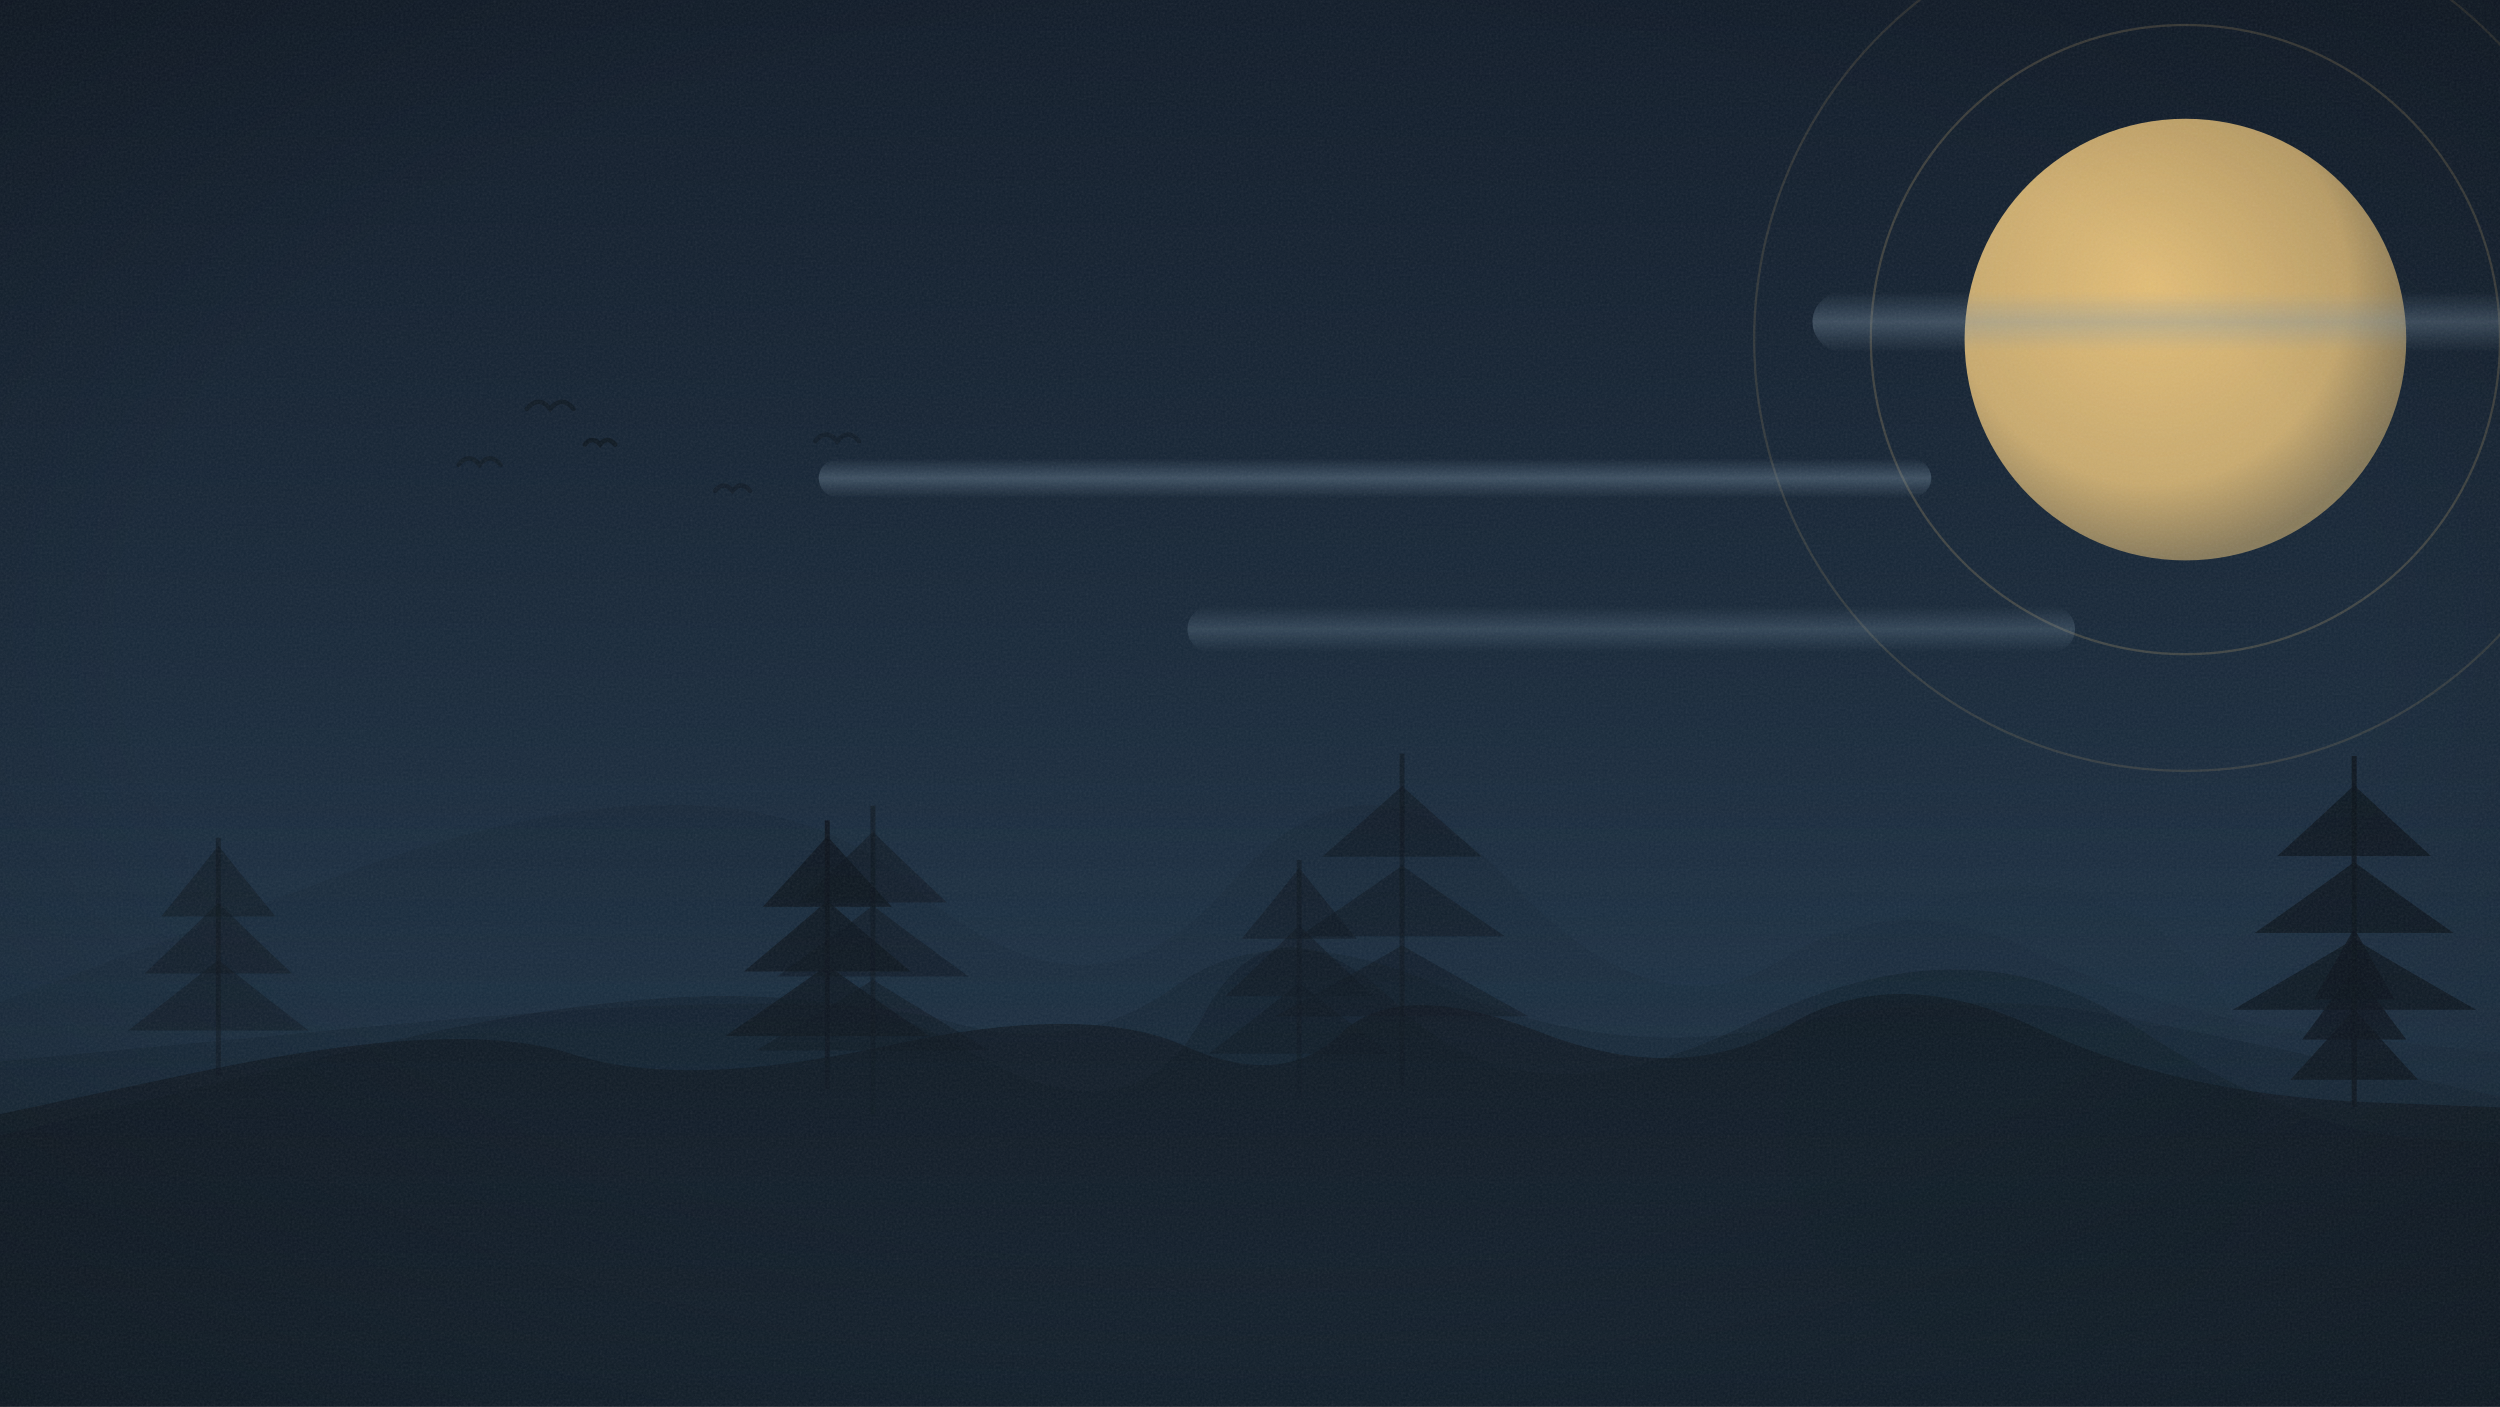
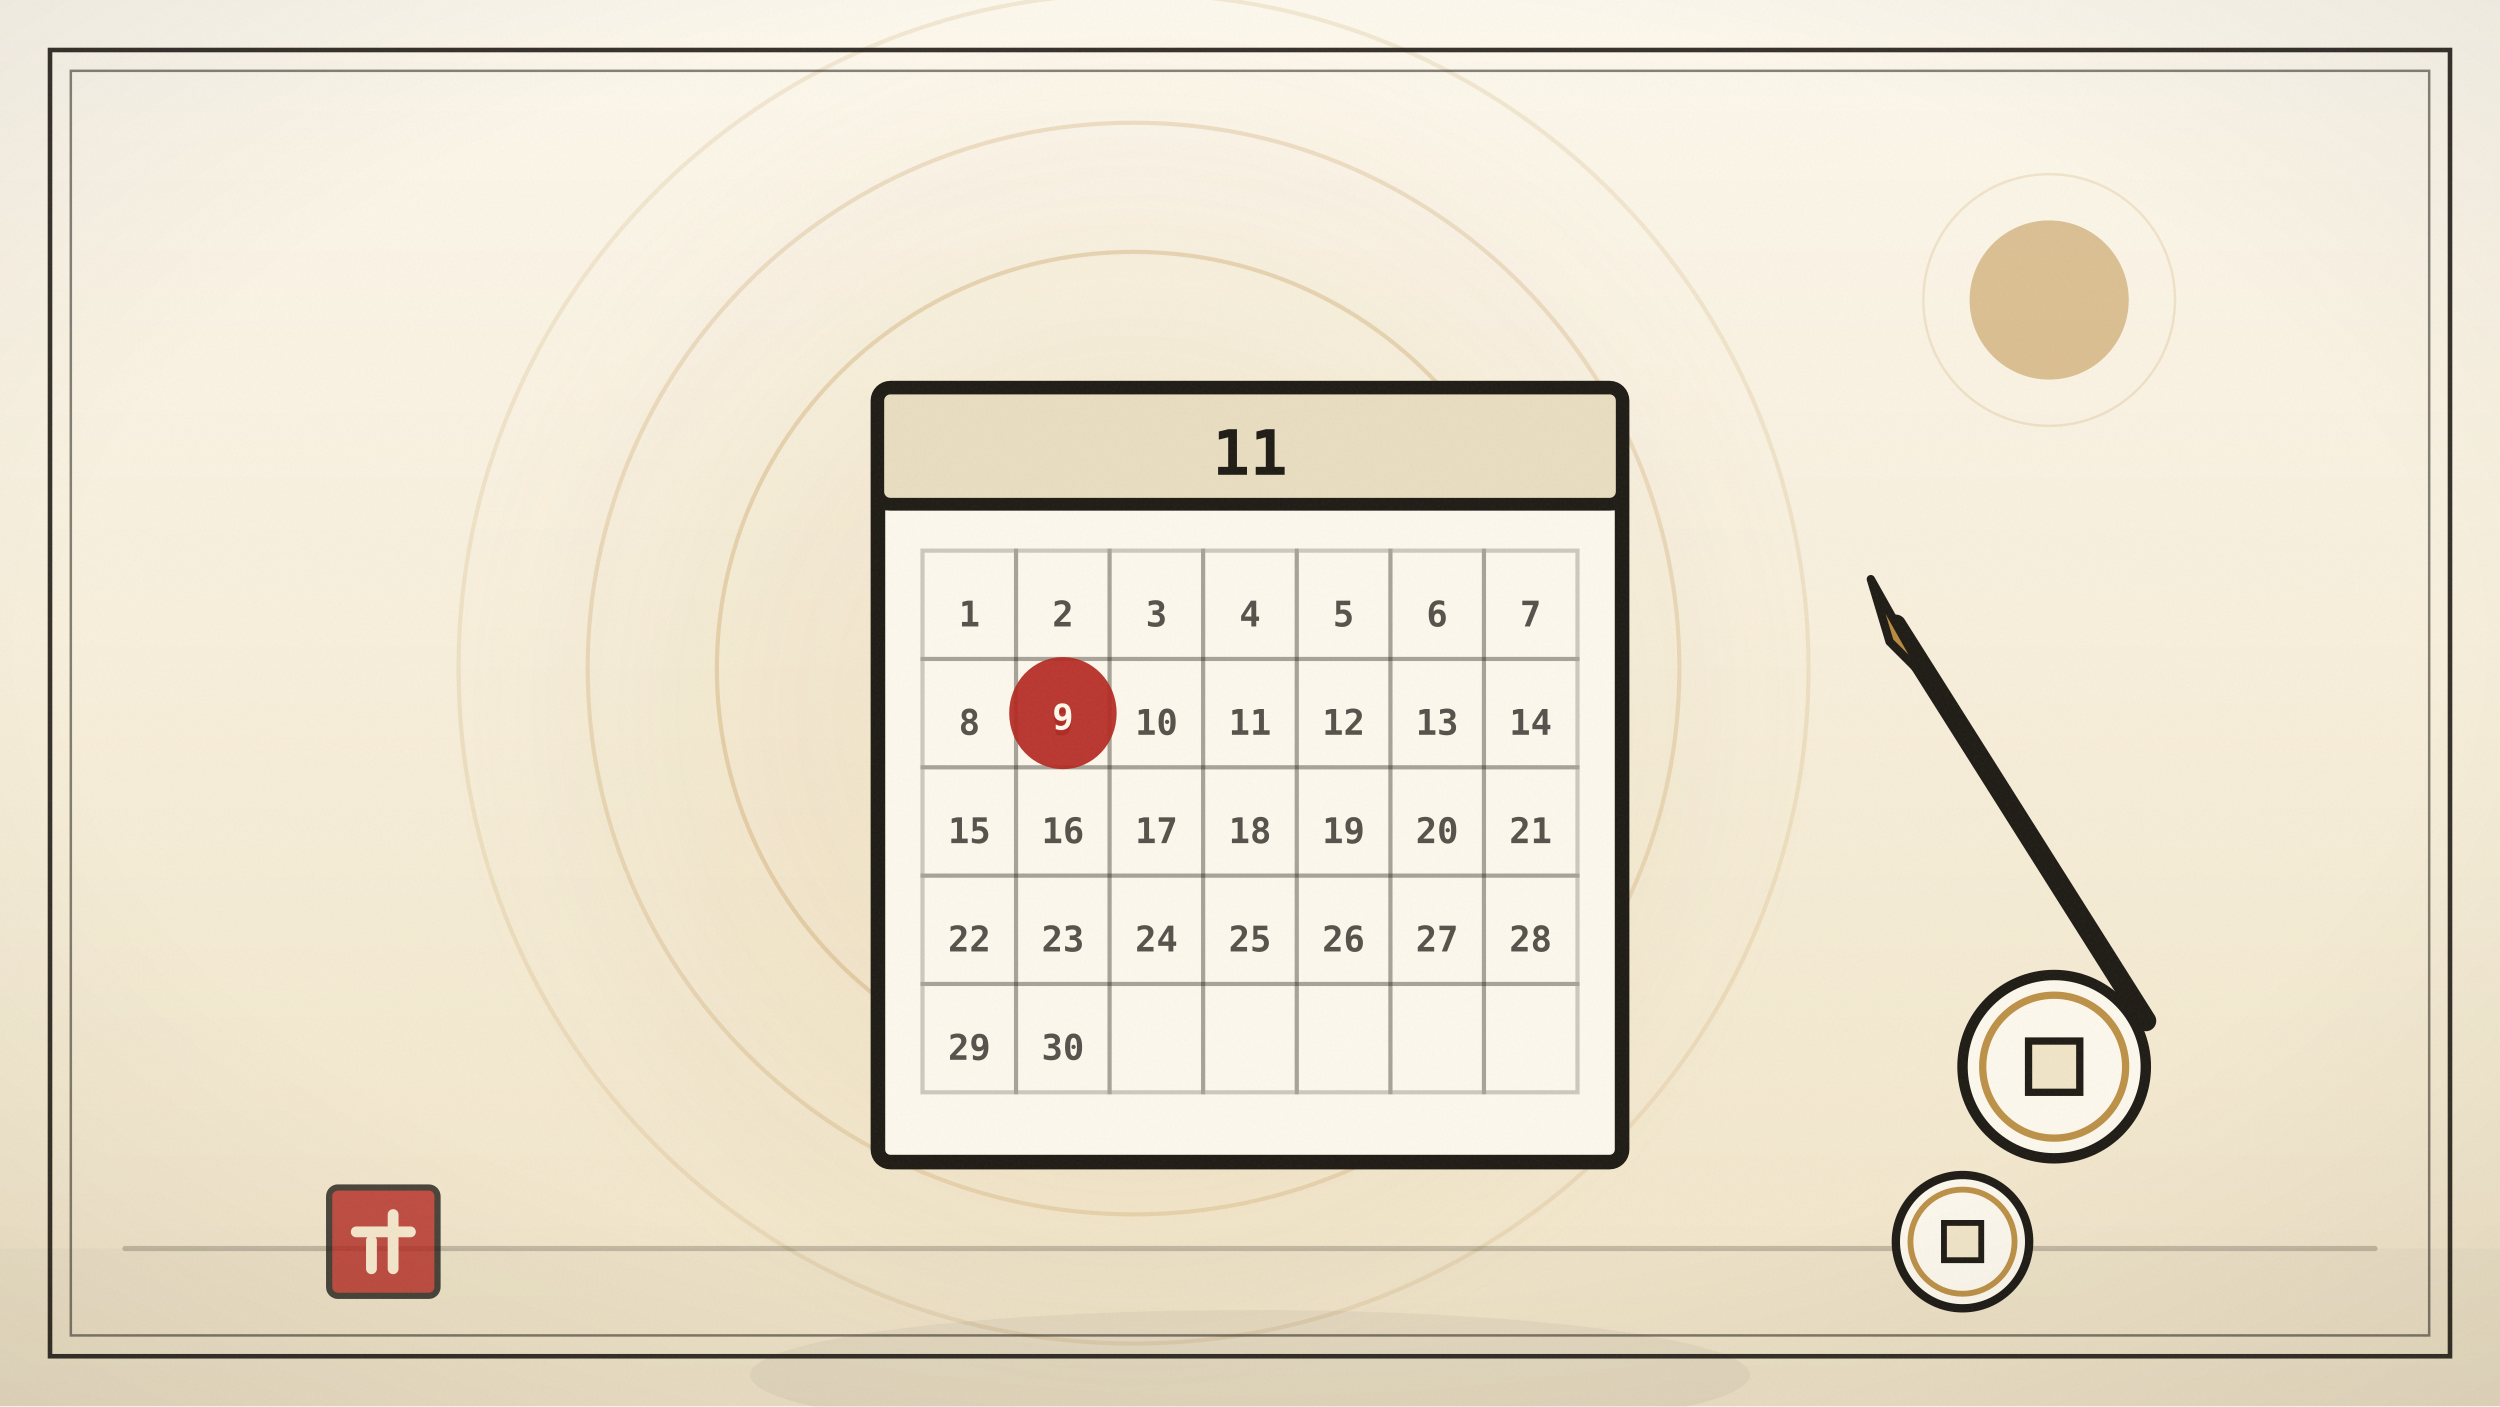
- <svg xmlns="http://www.w3.org/2000/svg" viewBox="0 0 1200 675" width="1200" height="675" role="img" aria-label="정운타임즈 동양풍 일러스트">
+ <svg xmlns="http://www.w3.org/2000/svg" viewBox="0 0 1200 675" width="1200" height="675" role="img" aria-label="정운타임즈 일러스트 · today">
  <defs>
-     <linearGradient id="sky91807" x1="0" y1="0" x2="0" y2="1">
-       <stop offset="0" stop-color="#101b29" />
-       <stop offset="1" stop-color="#20374c" />
+     <linearGradient id="paper91807" x1="0" y1="0" x2="0" y2="1">
+       <stop offset="0" stop-color="#fdf8ec" />
+       <stop offset="1" stop-color="#f1e4c7" />
    </linearGradient>
-     <radialGradient id="disc91807" cx="0.42" cy="0.38" r="0.62">
-       <stop offset="0" stop-color="#e6c078" stop-opacity="0.98" />
-       <stop offset="0.72" stop-color="#e6c078" stop-opacity="0.86" />
-       <stop offset="1" stop-color="#e6c078" stop-opacity="0.55" />
+     <radialGradient id="wash91807" cx="0.5" cy="0.5" r="0.5">
+       <stop offset="0" stop-color="#b98a3e" stop-opacity="0.16" />
+       <stop offset="0.62" stop-color="#b98a3e" stop-opacity="0.07" />
+       <stop offset="1" stop-color="#b98a3e" stop-opacity="0" />
    </radialGradient>
-     <linearGradient id="mist91807" x1="0" y1="0" x2="0" y2="1">
-       <stop offset="0" stop-color="#7f97ab" stop-opacity="0" />
-       <stop offset="0.5" stop-color="#7f97ab" stop-opacity="0.38" />
-       <stop offset="1" stop-color="#7f97ab" stop-opacity="0" />
+     <linearGradient id="fade91807" x1="0" y1="0" x2="0" y2="1">
+       <stop offset="0" stop-color="#f1e4c7" stop-opacity="0" />
+       <stop offset="1" stop-color="#1e1a14" stop-opacity="0.10" />
    </linearGradient>
-     <linearGradient id="fade91807" x1="0" y1="0" x2="0" y2="1">
-       <stop offset="0" stop-color="#20374c" stop-opacity="0" />
-       <stop offset="1" stop-color="#20374c" stop-opacity="0.3" />
-     </linearGradient>
-     <radialGradient id="vig91807" cx="0.5" cy="0.45" r="0.8">
-       <stop offset="0.55" stop-color="#000" stop-opacity="0" />
-       <stop offset="1" stop-color="#000" stop-opacity="0.32" />
+     <radialGradient id="vig91807" cx="0.5" cy="0.46" r="0.78">
+       <stop offset="0.6" stop-color="#000" stop-opacity="0" />
+       <stop offset="1" stop-color="#000" stop-opacity="0.08" />
    </radialGradient>
    <filter id="grain91807" x="0" y="0" width="100%" height="100%">
-       <feTurbulence type="fractalNoise" baseFrequency="0.9" numOctaves="2" stitchTiles="stitch" />
+       <feTurbulence type="fractalNoise" baseFrequency="0.85" numOctaves="2" stitchTiles="stitch" />
      <feColorMatrix type="saturate" values="0" />
    </filter>
  </defs>
-   <rect width="1200" height="675" fill="url(#sky91807)" />
-   <g>
-     <circle cx="1049" cy="163" r="207" fill="none" stroke="#e6c078" stroke-width="1.1" opacity="0.14" />
-     <circle cx="1049" cy="163" r="151" fill="none" stroke="#e6c078" stroke-width="1.1" opacity="0.2" />
-     <circle cx="1049" cy="163" r="106" fill="url(#disc91807)" />
+   <rect width="1200" height="675" fill="url(#paper91807)" />
+   <circle cx="544.1" cy="340.9" r="328.4" fill="url(#wash91807)" opacity="0.85" />
+   <circle cx="544.1" cy="320.9" r="200.0" fill="none" stroke="#b98a3e" stroke-width="2" opacity="0.28" />
+   <circle cx="544.1" cy="320.9" r="262.0" fill="none" stroke="#b98a3e" stroke-width="2" opacity="0.22" />
+   <circle cx="544.1" cy="320.9" r="324.0" fill="none" stroke="#b98a3e" stroke-width="2" opacity="0.16" />
+   <line x1="60.0" y1="599.3" x2="1140.0" y2="599.3" stroke="#1e1a14" stroke-width="2.5" stroke-linecap="round" opacity="0.22" />
+   <rect x="0.0" y="599.3" width="1200.0" height="75.7" rx="0.0" fill="#1e1a14" stroke="ink" stroke-width="6" opacity="0.03" />
+   <circle cx="983.6" cy="144.0" r="37.7" fill="#b98a3e" stroke="#b98a3e" stroke-width="1" opacity="0.5" />
+   <circle cx="983.6" cy="144.0" r="60.4" fill="none" stroke="#b98a3e" stroke-width="1.2" opacity="0.18" />
+   <ellipse cx="600.0" cy="660.0" rx="240.0" ry="31.2" fill="#1e1a14" stroke="none" stroke-width="0" opacity="0.05" />
+   <rect x="421.4" y="186.3" width="357.2" height="371.5" rx="6.0" fill="#fdf8ec" stroke="#1e1a14" stroke-width="7" />
+   <rect x="421.4" y="186.3" width="357.2" height="55.7" rx="6.0" fill="#e9ddc0" stroke="#1e1a14" stroke-width="6" />
+   <line x1="421.4" y1="242.0" x2="778.6" y2="242.0" stroke="#1e1a14" stroke-width="6" stroke-linecap="round" />
+   <text x="600.0" y="227.9" font-family="monospace" font-size="30" font-weight="800" text-anchor="middle" fill="#1e1a14">11</text>
+   <rect x="442.8" y="264.3" width="44.9" height="52.0" rx="0.0" fill="none" stroke="#1e1a14" stroke-width="2" opacity="0.22" />
+   <text x="465.3" y="300.7" font-family="monospace" font-size="17" font-weight="600" text-anchor="middle" fill="#1e1a14" opacity="0.75">1</text>
+   <rect x="487.7" y="264.3" width="44.9" height="52.0" rx="0.0" fill="none" stroke="#1e1a14" stroke-width="2" opacity="0.22" />
+   <text x="510.2" y="300.7" font-family="monospace" font-size="17" font-weight="600" text-anchor="middle" fill="#1e1a14" opacity="0.75">2</text>
+   <rect x="532.6" y="264.3" width="44.9" height="52.0" rx="0.0" fill="none" stroke="#1e1a14" stroke-width="2" opacity="0.22" />
+   <text x="555.1" y="300.7" font-family="monospace" font-size="17" font-weight="600" text-anchor="middle" fill="#1e1a14" opacity="0.75">3</text>
+   <rect x="577.5" y="264.3" width="44.9" height="52.0" rx="0.0" fill="none" stroke="#1e1a14" stroke-width="2" opacity="0.22" />
+   <text x="600.0" y="300.7" font-family="monospace" font-size="17" font-weight="600" text-anchor="middle" fill="#1e1a14" opacity="0.75">4</text>
+   <rect x="622.5" y="264.3" width="44.9" height="52.0" rx="0.0" fill="none" stroke="#1e1a14" stroke-width="2" opacity="0.22" />
+   <text x="644.9" y="300.7" font-family="monospace" font-size="17" font-weight="600" text-anchor="middle" fill="#1e1a14" opacity="0.75">5</text>
+   <rect x="667.4" y="264.3" width="44.9" height="52.0" rx="0.0" fill="none" stroke="#1e1a14" stroke-width="2" opacity="0.22" />
+   <text x="689.8" y="300.7" font-family="monospace" font-size="17" font-weight="600" text-anchor="middle" fill="#1e1a14" opacity="0.75">6</text>
+   <rect x="712.3" y="264.3" width="44.9" height="52.0" rx="0.0" fill="none" stroke="#1e1a14" stroke-width="2" opacity="0.22" />
+   <text x="734.7" y="300.7" font-family="monospace" font-size="17" font-weight="600" text-anchor="middle" fill="#1e1a14" opacity="0.75">7</text>
+   <rect x="442.8" y="316.3" width="44.9" height="52.0" rx="0.0" fill="none" stroke="#1e1a14" stroke-width="2" opacity="0.22" />
+   <text x="465.3" y="352.7" font-family="monospace" font-size="17" font-weight="600" text-anchor="middle" fill="#1e1a14" opacity="0.75">8</text>
+   <rect x="487.7" y="316.3" width="44.9" height="52.0" rx="0.0" fill="none" stroke="#1e1a14" stroke-width="2" opacity="0.22" />
+   <text x="510.2" y="352.7" font-family="monospace" font-size="17" font-weight="600" text-anchor="middle" fill="#1e1a14" opacity="0.75">9</text>
+   <rect x="532.6" y="316.3" width="44.9" height="52.0" rx="0.0" fill="none" stroke="#1e1a14" stroke-width="2" opacity="0.22" />
+   <text x="555.1" y="352.7" font-family="monospace" font-size="17" font-weight="600" text-anchor="middle" fill="#1e1a14" opacity="0.75">10</text>
+   <rect x="577.5" y="316.3" width="44.9" height="52.0" rx="0.0" fill="none" stroke="#1e1a14" stroke-width="2" opacity="0.22" />
+   <text x="600.0" y="352.7" font-family="monospace" font-size="17" font-weight="600" text-anchor="middle" fill="#1e1a14" opacity="0.75">11</text>
+   <rect x="622.5" y="316.3" width="44.9" height="52.0" rx="0.0" fill="none" stroke="#1e1a14" stroke-width="2" opacity="0.22" />
+   <text x="644.9" y="352.7" font-family="monospace" font-size="17" font-weight="600" text-anchor="middle" fill="#1e1a14" opacity="0.75">12</text>
+   <rect x="667.4" y="316.3" width="44.9" height="52.0" rx="0.0" fill="none" stroke="#1e1a14" stroke-width="2" opacity="0.22" />
+   <text x="689.8" y="352.7" font-family="monospace" font-size="17" font-weight="600" text-anchor="middle" fill="#1e1a14" opacity="0.75">13</text>
+   <rect x="712.3" y="316.3" width="44.9" height="52.0" rx="0.0" fill="none" stroke="#1e1a14" stroke-width="2" opacity="0.22" />
+   <text x="734.7" y="352.7" font-family="monospace" font-size="17" font-weight="600" text-anchor="middle" fill="#1e1a14" opacity="0.75">14</text>
+   <rect x="442.8" y="368.3" width="44.9" height="52.0" rx="0.0" fill="none" stroke="#1e1a14" stroke-width="2" opacity="0.22" />
+   <text x="465.3" y="404.7" font-family="monospace" font-size="17" font-weight="600" text-anchor="middle" fill="#1e1a14" opacity="0.75">15</text>
+   <rect x="487.7" y="368.3" width="44.9" height="52.0" rx="0.0" fill="none" stroke="#1e1a14" stroke-width="2" opacity="0.22" />
+   <text x="510.2" y="404.7" font-family="monospace" font-size="17" font-weight="600" text-anchor="middle" fill="#1e1a14" opacity="0.75">16</text>
+   <rect x="532.6" y="368.3" width="44.9" height="52.0" rx="0.0" fill="none" stroke="#1e1a14" stroke-width="2" opacity="0.22" />
+   <text x="555.1" y="404.7" font-family="monospace" font-size="17" font-weight="600" text-anchor="middle" fill="#1e1a14" opacity="0.75">17</text>
+   <rect x="577.5" y="368.3" width="44.9" height="52.0" rx="0.0" fill="none" stroke="#1e1a14" stroke-width="2" opacity="0.22" />
+   <text x="600.0" y="404.7" font-family="monospace" font-size="17" font-weight="600" text-anchor="middle" fill="#1e1a14" opacity="0.75">18</text>
+   <rect x="622.5" y="368.3" width="44.9" height="52.0" rx="0.0" fill="none" stroke="#1e1a14" stroke-width="2" opacity="0.22" />
+   <text x="644.9" y="404.7" font-family="monospace" font-size="17" font-weight="600" text-anchor="middle" fill="#1e1a14" opacity="0.75">19</text>
+   <rect x="667.4" y="368.3" width="44.9" height="52.0" rx="0.0" fill="none" stroke="#1e1a14" stroke-width="2" opacity="0.22" />
+   <text x="689.8" y="404.7" font-family="monospace" font-size="17" font-weight="600" text-anchor="middle" fill="#1e1a14" opacity="0.75">20</text>
+   <rect x="712.3" y="368.3" width="44.9" height="52.0" rx="0.0" fill="none" stroke="#1e1a14" stroke-width="2" opacity="0.22" />
+   <text x="734.7" y="404.7" font-family="monospace" font-size="17" font-weight="600" text-anchor="middle" fill="#1e1a14" opacity="0.75">21</text>
+   <rect x="442.8" y="420.3" width="44.9" height="52.0" rx="0.0" fill="none" stroke="#1e1a14" stroke-width="2" opacity="0.22" />
+   <text x="465.3" y="456.7" font-family="monospace" font-size="17" font-weight="600" text-anchor="middle" fill="#1e1a14" opacity="0.75">22</text>
+   <rect x="487.7" y="420.3" width="44.9" height="52.0" rx="0.0" fill="none" stroke="#1e1a14" stroke-width="2" opacity="0.22" />
+   <text x="510.2" y="456.7" font-family="monospace" font-size="17" font-weight="600" text-anchor="middle" fill="#1e1a14" opacity="0.75">23</text>
+   <rect x="532.6" y="420.3" width="44.9" height="52.0" rx="0.0" fill="none" stroke="#1e1a14" stroke-width="2" opacity="0.22" />
+   <text x="555.1" y="456.7" font-family="monospace" font-size="17" font-weight="600" text-anchor="middle" fill="#1e1a14" opacity="0.75">24</text>
+   <rect x="577.5" y="420.3" width="44.9" height="52.0" rx="0.0" fill="none" stroke="#1e1a14" stroke-width="2" opacity="0.22" />
+   <text x="600.0" y="456.7" font-family="monospace" font-size="17" font-weight="600" text-anchor="middle" fill="#1e1a14" opacity="0.75">25</text>
+   <rect x="622.5" y="420.3" width="44.9" height="52.0" rx="0.0" fill="none" stroke="#1e1a14" stroke-width="2" opacity="0.22" />
+   <text x="644.9" y="456.7" font-family="monospace" font-size="17" font-weight="600" text-anchor="middle" fill="#1e1a14" opacity="0.75">26</text>
+   <rect x="667.4" y="420.3" width="44.9" height="52.0" rx="0.0" fill="none" stroke="#1e1a14" stroke-width="2" opacity="0.22" />
+   <text x="689.8" y="456.7" font-family="monospace" font-size="17" font-weight="600" text-anchor="middle" fill="#1e1a14" opacity="0.75">27</text>
+   <rect x="712.3" y="420.3" width="44.9" height="52.0" rx="0.0" fill="none" stroke="#1e1a14" stroke-width="2" opacity="0.22" />
+   <text x="734.7" y="456.7" font-family="monospace" font-size="17" font-weight="600" text-anchor="middle" fill="#1e1a14" opacity="0.75">28</text>
+   <rect x="442.8" y="472.3" width="44.9" height="52.0" rx="0.0" fill="none" stroke="#1e1a14" stroke-width="2" opacity="0.22" />
+   <text x="465.3" y="508.7" font-family="monospace" font-size="17" font-weight="600" text-anchor="middle" fill="#1e1a14" opacity="0.75">29</text>
+   <rect x="487.7" y="472.3" width="44.9" height="52.0" rx="0.0" fill="none" stroke="#1e1a14" stroke-width="2" opacity="0.22" />
+   <text x="510.2" y="508.7" font-family="monospace" font-size="17" font-weight="600" text-anchor="middle" fill="#1e1a14" opacity="0.75">30</text>
+   <rect x="532.6" y="472.3" width="44.9" height="52.0" rx="0.0" fill="none" stroke="#1e1a14" stroke-width="2" opacity="0.22" />
+   <rect x="577.5" y="472.3" width="44.9" height="52.0" rx="0.0" fill="none" stroke="#1e1a14" stroke-width="2" opacity="0.22" />
+   <rect x="622.5" y="472.3" width="44.9" height="52.0" rx="0.0" fill="none" stroke="#1e1a14" stroke-width="2" opacity="0.22" />
+   <rect x="667.4" y="472.3" width="44.9" height="52.0" rx="0.0" fill="none" stroke="#1e1a14" stroke-width="2" opacity="0.22" />
+   <rect x="712.3" y="472.3" width="44.9" height="52.0" rx="0.0" fill="none" stroke="#1e1a14" stroke-width="2" opacity="0.22" />
+   <ellipse cx="510.2" cy="342.3" rx="23.3" ry="24.4" fill="#b3261e" stroke="#b3261e" stroke-width="5" opacity="0.92" />
+   <text x="510.2" y="350.1" font-family="monospace" font-size="17" font-weight="800" text-anchor="middle" fill="#fff8ea">9</text>
+   <g transform="translate(1200 0) scale(-1 1)">
+     <circle cx="214.0" cy="512.0" r="44.0" fill="#fdf8ec" stroke="#1e1a14" stroke-width="5" />
+     <circle cx="214.0" cy="512.0" r="34.3" fill="none" stroke="#b98a3e" stroke-width="3.5" opacity="0.95" />
+     <rect x="201.7" y="499.7" width="24.6" height="24.6" rx="0.0" fill="#f1e4c7" stroke="#1e1a14" stroke-width="3.5" />
+     <circle cx="258.0" cy="596.0" r="32.0" fill="#fdf8ec" stroke="#1e1a14" stroke-width="4" />
+     <circle cx="258.0" cy="596.0" r="25.0" fill="none" stroke="#b98a3e" stroke-width="2.8" opacity="0.95" />
+     <rect x="249.0" y="587.0" width="17.9" height="17.9" rx="0.0" fill="#f1e4c7" stroke="#1e1a14" stroke-width="2.8" />
+     <rect x="990.0" y="570.0" width="52.0" height="52.0" rx="4.2" fill="#b3261e" stroke="#1e1a14" stroke-width="3" opacity="0.8" />
+     <line x1="1003.0" y1="591.3" x2="1029.0" y2="591.3" stroke="#f8e9cd" stroke-width="5.2" stroke-linecap="round" />
+     <line x1="1011.3" y1="583.0" x2="1011.3" y2="609.0" stroke="#f8e9cd" stroke-width="5.2" stroke-linecap="round" />
+     <line x1="1021.7" y1="595.5" x2="1021.7" y2="609.0" stroke="#f8e9cd" stroke-width="5.2" stroke-linecap="round" />
  </g>
-   <rect x="393" y="220" width="534" height="19" rx="10" fill="url(#mist91807)" opacity="0.97" />
-   <rect x="570" y="291" width="426" height="22" rx="11" fill="url(#mist91807)" opacity="0.69" />
-   <rect x="870" y="140" width="396" height="29" rx="15" fill="url(#mist91807)" opacity="0.97" />
-   <path d="M -30 705 L -30.0 492.3 Q -30.0 492.3 160.9 420.9 Q 351.8 349.5 438.2 425.3 Q 524.7 501.1 589.8 425.0 Q 655.0 348.8 724.9 423.4 Q 794.9 498.0 854.0 461.2 Q 913.1 424.4 976.2 456.6 Q 1039.4 488.9 1134.7 498.7 L 1230.0 508.4 L 1230 705 Z" fill="#0a1119" opacity="0.110" />
-   <path d="M -30 705 L -30.0 512.3 Q -30.0 512.3 182.4 492.3 Q 394.8 472.4 455.5 490.3 Q 516.2 508.2 564.4 473.2 Q 612.7 438.2 693.4 474.2 Q 774.0 510.2 859.2 491.8 Q 944.4 473.3 1017.4 487.8 Q 1090.4 502.4 1160.2 517.7 L 1230.0 533.0 L 1230 705 Z" fill="#0a1119" opacity="0.225" />
-   <path d="M -30 705 L -30.0 552.3 Q -30.0 552.3 174.7 502.9 Q 379.3 453.5 461.7 502.6 Q 544.1 551.7 577.5 487.7 Q 610.9 423.7 672.3 483.6 Q 733.7 543.4 839.4 491.3 Q 945.1 439.3 1023.2 491.5 Q 1101.3 543.7 1165.7 546.8 L 1230.0 549.9 L 1230 705 Z" fill="#0a1119" opacity="0.340" />
-   <path d="M -30 705 L -30.0 541.1 Q -30.0 541.1 94.8 514.6 Q 219.5 488.2 273.8 505.7 Q 328.0 523.3 424.9 502.1 Q 521.7 480.9 568.6 502.0 Q 615.5 523.1 643.6 496.1 Q 671.7 469.1 739.8 495.6 Q 807.9 522.0 859.0 491.8 Q 910.1 461.6 977.8 493.5 Q 1045.5 525.4 1137.7 529.1 L 1230.0 532.7 L 1230 705 Z" fill="#0a1119" opacity="0.66" />
-   <path d="M397.1 522.8 v-129.0" stroke="#0a1119" stroke-width="2.4" opacity="0.789" />
-   <path d="M348.1 497.3 Q 377.5 477.3 397.1 463.3 Q 416.7 477.3 446.1 497.3 Z" fill="#0a1119" opacity="0.726" />
-   <path d="M357.1 466.3 Q 381.1 446.3 397.1 432.3 Q 413.1 446.3 437.1 466.3 Z" fill="#0a1119" opacity="0.726" />
-   <path d="M366.1 435.3 Q 384.7 415.3 397.1 401.3 Q 409.5 415.3 428.1 435.3 Z" fill="#0a1119" opacity="0.726" />
-   <path d="M1130.0 516.7 v-153.8" stroke="#0a1119" stroke-width="2.4" opacity="0.808" />
-   <path d="M1071.6 484.7 Q 1106.6 464.7 1130.0 450.7 Q 1153.4 464.7 1188.5 484.7 Z" fill="#0a1119" opacity="0.744" />
-   <path d="M1082.3 447.8 Q 1110.9 427.8 1130.0 413.8 Q 1149.1 427.8 1177.7 447.8 Z" fill="#0a1119" opacity="0.744" />
-   <path d="M1093.1 410.9 Q 1115.2 390.9 1130.0 376.9 Q 1144.8 390.9 1166.9 410.9 Z" fill="#0a1119" opacity="0.744" />
-   <path d="M623.6 527.7 v-114.9" stroke="#0a1119" stroke-width="2.4" opacity="0.506" />
-   <path d="M580.0 505.8 Q 606.2 485.8 623.6 471.8 Q 641.1 485.8 667.3 505.8 Z" fill="#0a1119" opacity="0.466" />
-   <path d="M588.0 478.2 Q 609.4 458.2 623.6 444.2 Q 637.9 458.2 659.3 478.2 Z" fill="#0a1119" opacity="0.466" />
-   <path d="M596.0 450.6 Q 612.6 430.6 623.6 416.6 Q 634.7 430.6 651.2 450.6 Z" fill="#0a1119" opacity="0.466" />
-   <path d="M419.0 534.8 v-148.1" stroke="#0a1119" stroke-width="2.4" opacity="0.52" />
-   <path d="M362.7 504.3 Q 396.5 484.3 419.0 470.3 Q 441.5 484.3 475.3 504.3 Z" fill="#0a1119" opacity="0.478" />
-   <path d="M373.1 468.7 Q 400.6 448.7 419.0 434.7 Q 437.4 448.7 464.9 468.7 Z" fill="#0a1119" opacity="0.478" />
-   <path d="M383.5 433.2 Q 404.8 413.2 419.0 399.2 Q 433.2 413.2 454.5 433.2 Z" fill="#0a1119" opacity="0.478" />
-   <path d="M673.0 521.3 v-159.6" stroke="#0a1119" stroke-width="2.4" opacity="0.524" />
-   <path d="M612.3 487.8 Q 648.7 467.8 673.0 453.8 Q 697.3 467.8 733.7 487.8 Z" fill="#0a1119" opacity="0.482" />
-   <path d="M623.5 449.5 Q 653.2 429.5 673.0 415.5 Q 692.8 429.5 722.5 449.5 Z" fill="#0a1119" opacity="0.482" />
-   <path d="M634.7 411.2 Q 657.7 391.2 673.0 377.2 Q 688.3 391.2 711.3 411.2 Z" fill="#0a1119" opacity="0.482" />
-   <path d="M104.8 516.4 v-114.3" stroke="#0a1119" stroke-width="2.4" opacity="0.493" />
-   <path d="M61.4 494.7 Q 87.4 474.7 104.8 460.7 Q 122.2 474.7 148.2 494.7 Z" fill="#0a1119" opacity="0.454" />
-   <path d="M69.4 467.3 Q 90.6 447.3 104.8 433.3 Q 119.0 447.3 140.2 467.3 Z" fill="#0a1119" opacity="0.454" />
-   <path d="M77.4 439.9 Q 93.8 419.9 104.8 405.9 Q 115.8 419.9 132.2 439.9 Z" fill="#0a1119" opacity="0.454" />
-   <path d="M1130.0 531.3 v-80.6" stroke="#0a1119" stroke-width="2.4" opacity="0.849" />
-   <path d="M1099.4 518.3 Q 1117.8 498.3 1130.0 484.3 Q 1142.3 498.3 1160.7 518.3 Z" fill="#0a1119" opacity="0.781" />
-   <path d="M1105.0 499.0 Q 1120.0 479.0 1130.0 465.0 Q 1140.0 479.0 1155.0 499.0 Z" fill="#0a1119" opacity="0.781" />
-   <path d="M1110.7 479.6 Q 1122.3 459.6 1130.0 445.6 Q 1137.8 459.6 1149.4 479.6 Z" fill="#0a1119" opacity="0.781" />
-   <g>
-     <path d="M220.1 223.1 q 5.0 -6.2 10.1 0 q 5.0 -6.2 10.1 0" fill="none" stroke="#0a1119" stroke-width="2.2" stroke-linecap="round" opacity="0.455" />
-     <path d="M252.9 196.3 q 5.6 -6.8 11.2 0 q 5.6 -6.8 11.2 0" fill="none" stroke="#0a1119" stroke-width="2.2" stroke-linecap="round" opacity="0.522" />
-     <path d="M280.7 213.4 q 3.6 -4.4 7.3 0 q 3.6 -4.4 7.3 0" fill="none" stroke="#0a1119" stroke-width="2.2" stroke-linecap="round" opacity="0.646" />
-     <path d="M343.2 235.6 q 4.2 -5.1 8.4 0 q 4.2 -5.1 8.4 0" fill="none" stroke="#0a1119" stroke-width="2.2" stroke-linecap="round" opacity="0.433" />
-     <path d="M391.3 211.8 q 5.3 -6.4 10.5 0 q 5.3 -6.4 10.5 0" fill="none" stroke="#0a1119" stroke-width="2.2" stroke-linecap="round" opacity="0.412" />
-   </g>
-   <rect x="0" y="371" width="1200" height="304" fill="url(#fade91807)" />
-   <circle cx="970" cy="539" r="114" fill="#0a1119" opacity="0.042" />
+   <path d="M 910.0 300.0 L 1030.0 490.0" fill="none" stroke="#1e1a14" stroke-width="10" stroke-linecap="round" stroke-linejoin="round" />
+   <path d="M 898.0 278.0 L 925.0 326.0 L 907.0 308.0 Z" fill="#b98a3e" stroke="#1e1a14" stroke-width="4" stroke-linecap="round" stroke-linejoin="round" />
+   <rect x="24.0" y="24.0" width="1152.0" height="627.0" rx="0.0" fill="none" stroke="#1e1a14" stroke-width="2.2" opacity="0.9" />
+   <rect x="34.0" y="34.0" width="1132.0" height="607.0" rx="0.0" fill="none" stroke="#1e1a14" stroke-width="1.2" opacity="0.54" />
  <rect width="1200" height="675" fill="url(#vig91807)" />
-   <rect width="1200" height="675" filter="url(#grain91807)" opacity="0.1" />
+   <rect width="1200" height="675" filter="url(#grain91807)" opacity="0.055" />
</svg>
